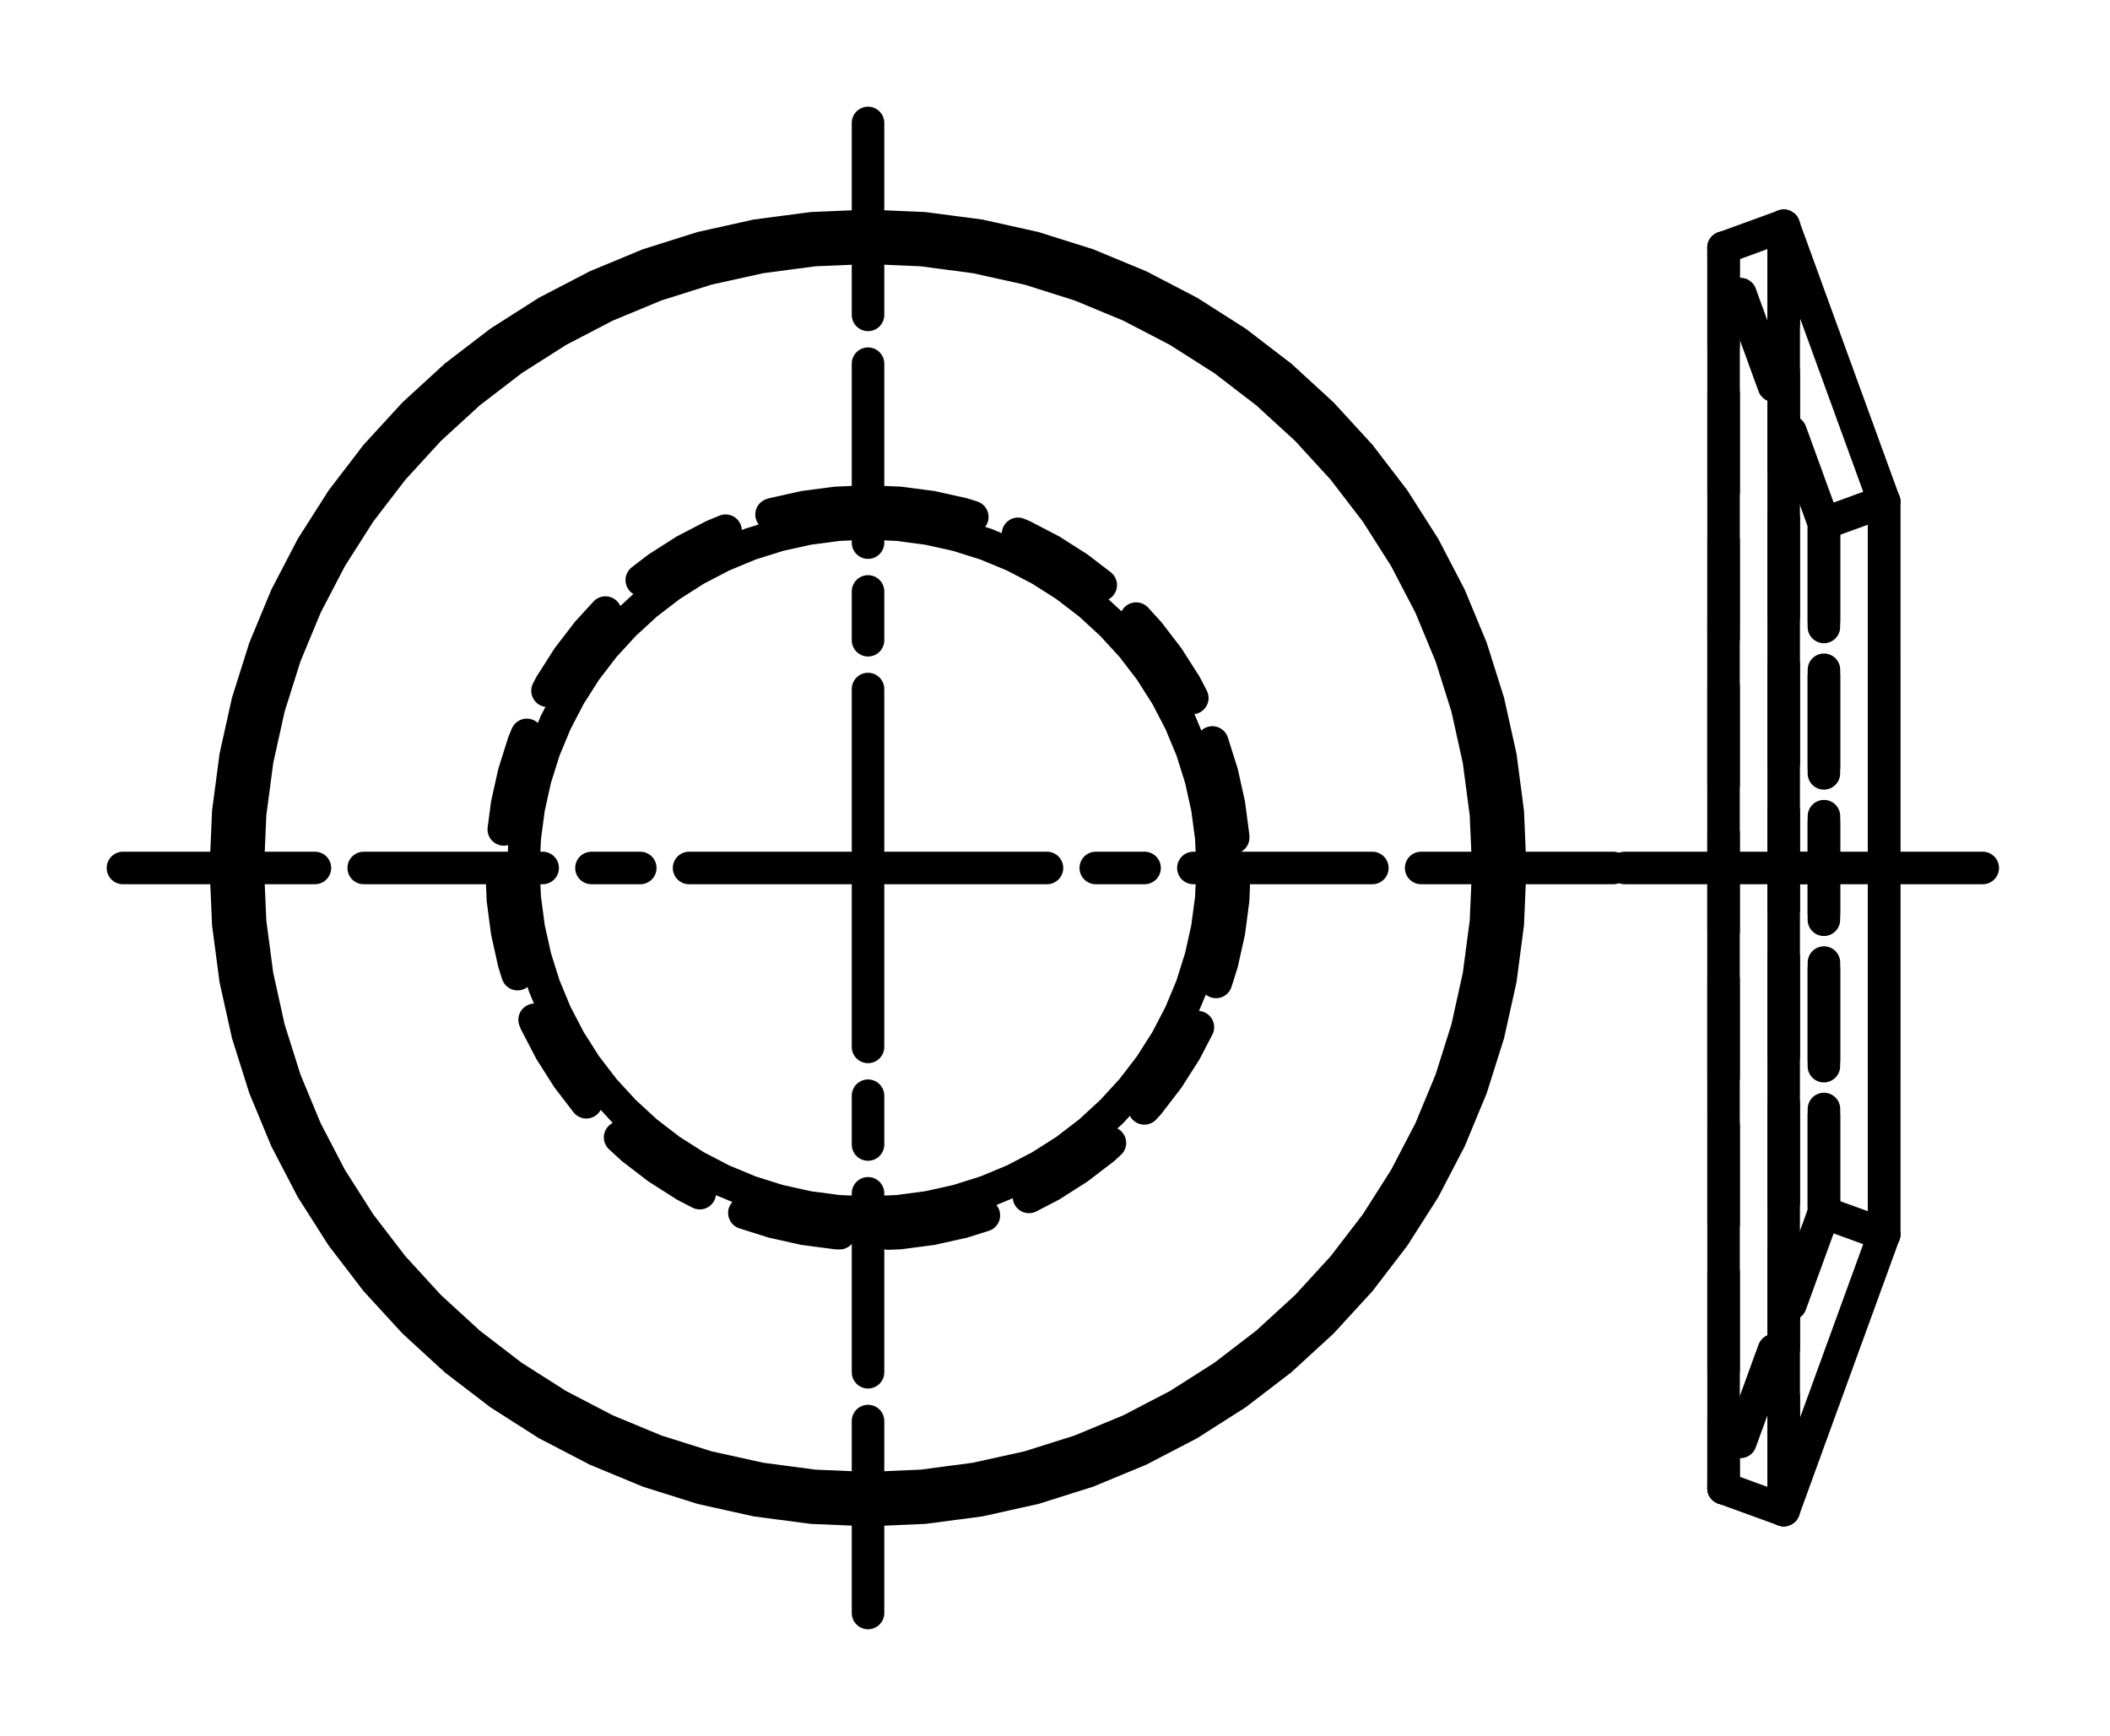
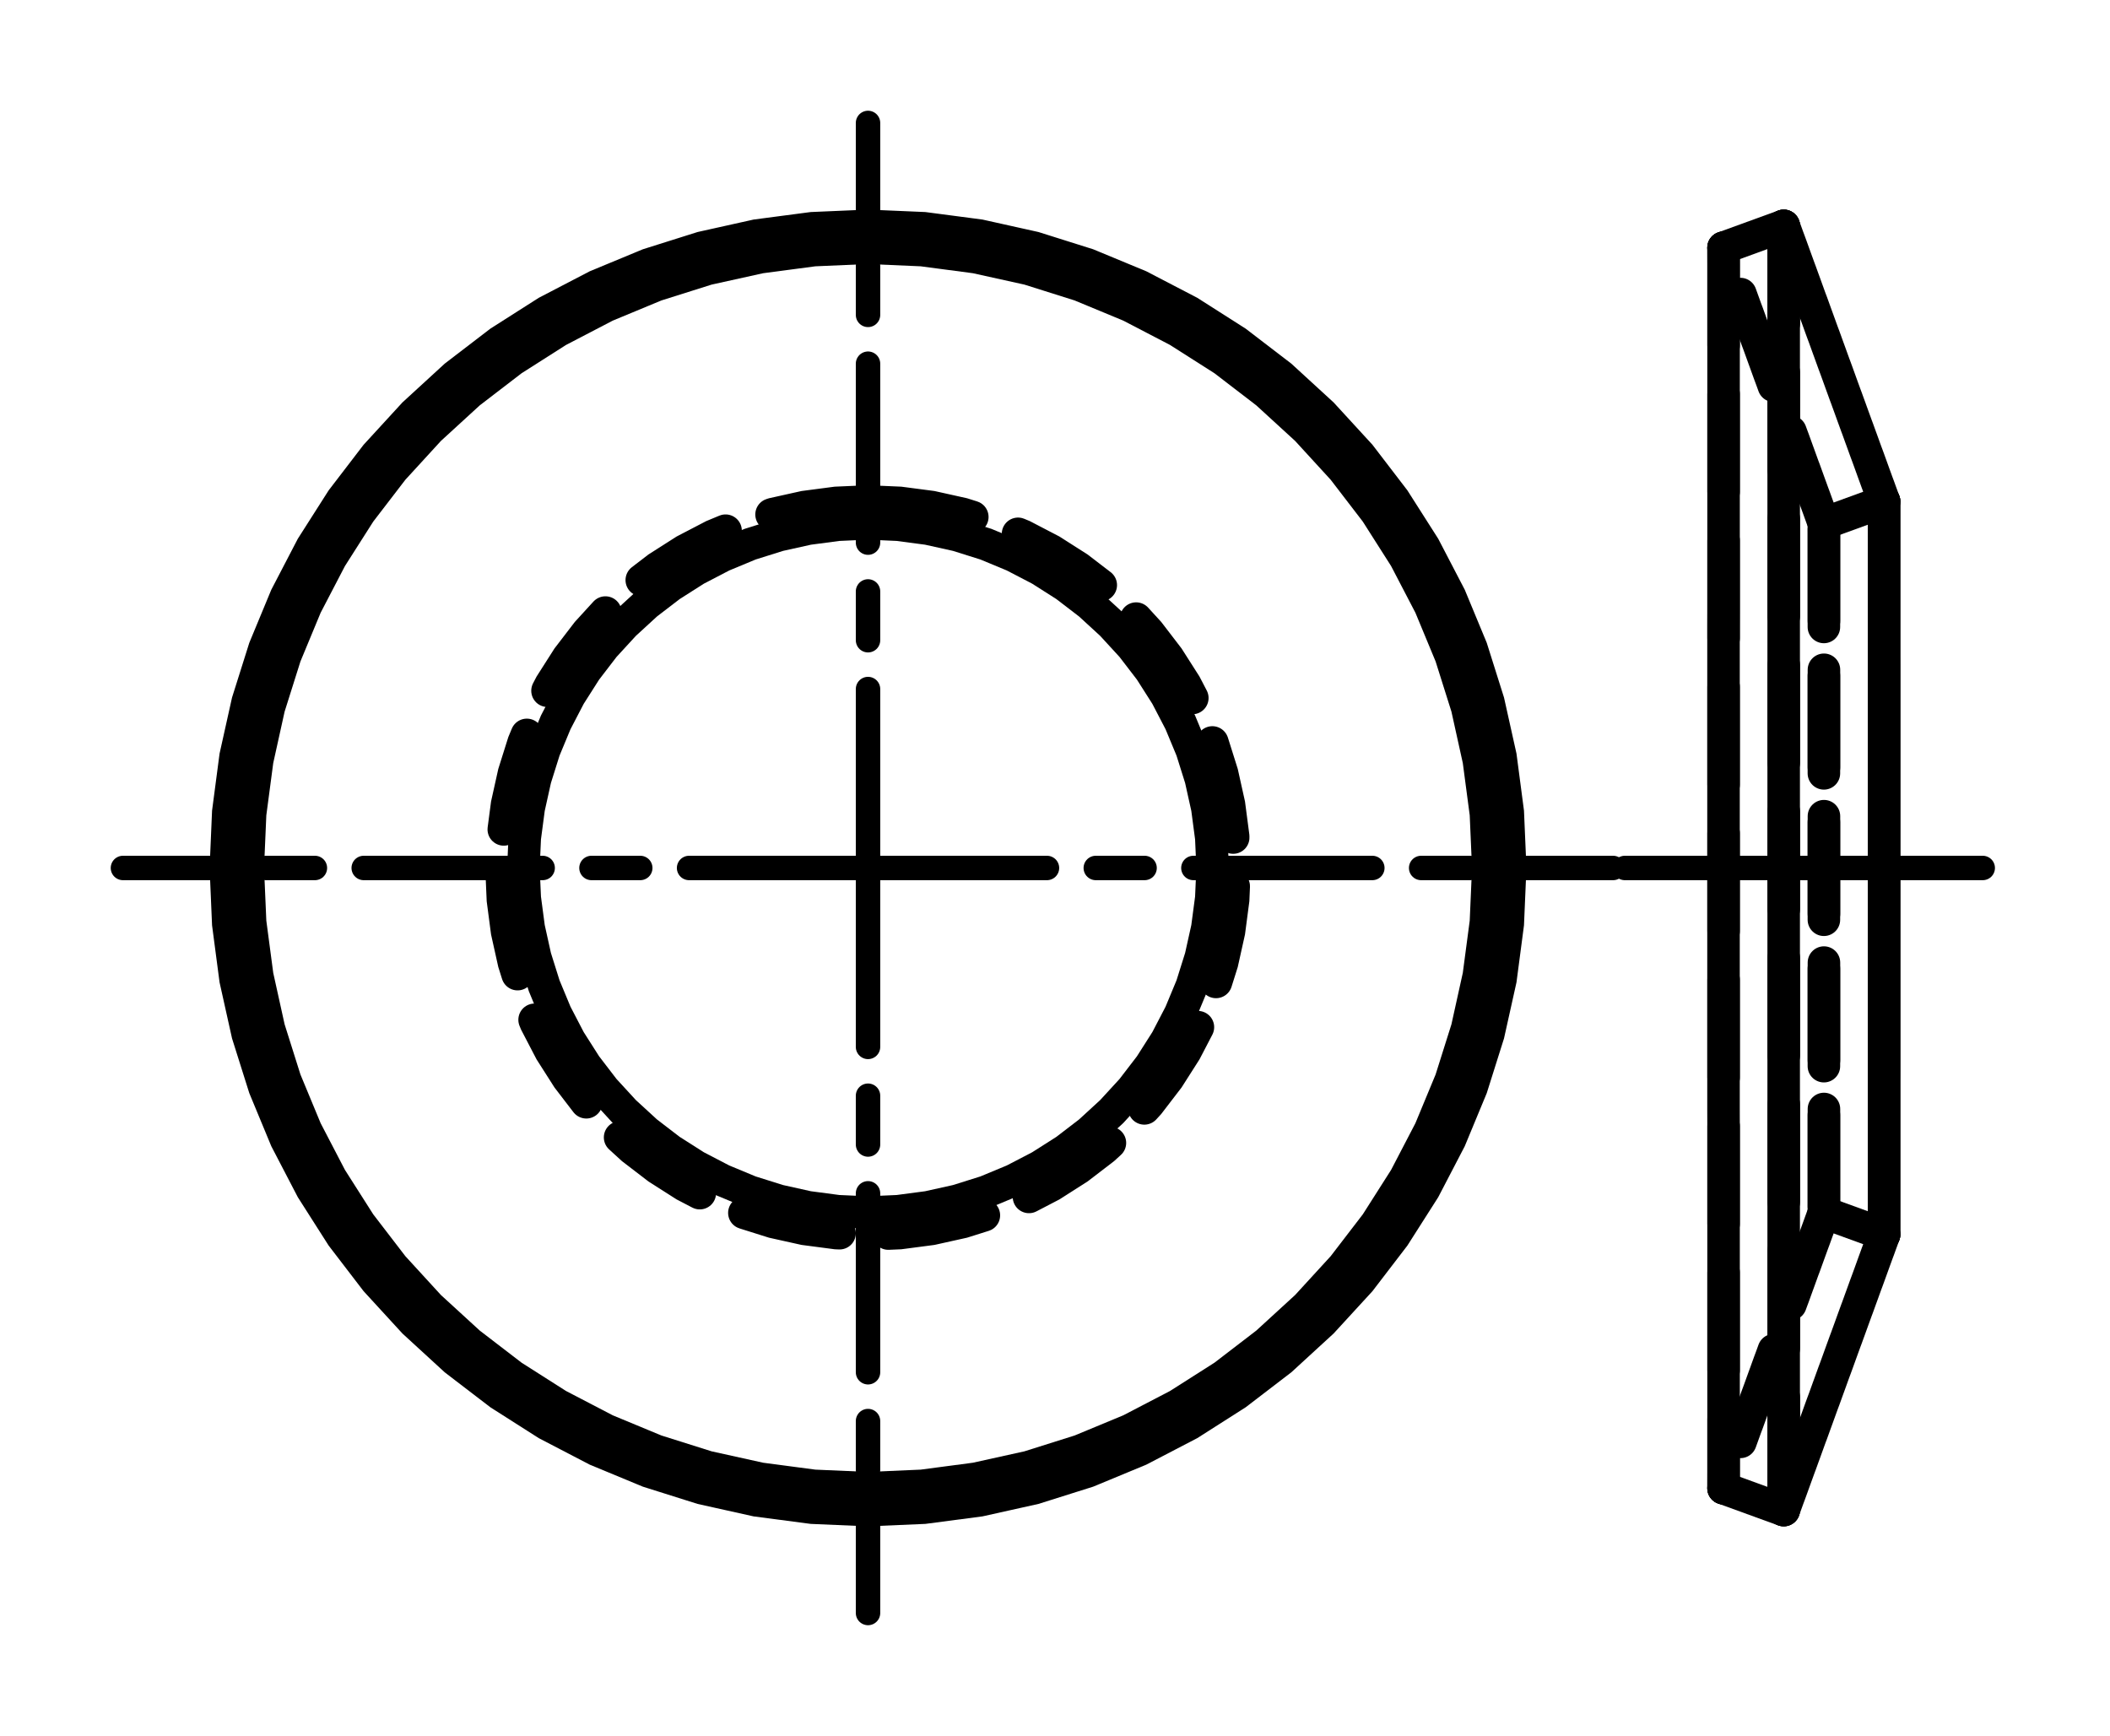
<svg xmlns="http://www.w3.org/2000/svg" width="39.559mm" height="32.549mm" viewBox="-16.274 -16.274 39.559 32.549" version="1.1">
  <g transform="scale(1,-1)" stroke-linecap="round">
    <g fill="none" stroke="rgb(0,0,0)" stroke-width="0.61" id="Visible">
      <path d="M 0.0,6.461 L -0.563,6.436 L -1.122,6.362 L -1.672,6.24 L -2.21,6.071 L -2.73,5.855 L -3.23,5.595 L -3.706,5.292 L -4.153,4.949 L -4.568,4.568 L -4.949,4.153 L -5.292,3.706 L -5.595,3.23 L -5.855,2.73 L -6.071,2.21 L -6.24,1.672 L -6.362,1.122 L -6.436,0.563 L -6.461,0.0 L -6.436,-0.563 L -6.362,-1.122 L -6.24,-1.672 L -6.071,-2.21 L -5.855,-2.73 L -5.595,-3.23 L -5.292,-3.706 L -4.949,-4.153 L -4.568,-4.568 L -4.153,-4.949 L -3.706,-5.292 L -3.23,-5.595 L -2.73,-5.855 L -2.21,-6.071 L -1.672,-6.24 L -1.122,-6.362 L -0.563,-6.436 L -0.0,-6.461 L 0.563,-6.436 L 1.122,-6.362 L 1.672,-6.24 L 2.21,-6.071 L 2.73,-5.855 L 3.23,-5.595 L 3.706,-5.292 L 4.153,-4.949 L 4.568,-4.568 L 4.949,-4.153 L 5.292,-3.706 L 5.595,-3.23 L 5.855,-2.73 L 6.071,-2.21 L 6.24,-1.672 L 6.362,-1.122 L 6.436,-0.563 L 6.461,-0.0 L 6.436,0.563 L 6.362,1.122 L 6.24,1.672 L 6.071,2.21 L 5.855,2.73 L 5.595,3.23 L 5.292,3.706 L 4.949,4.153 L 4.568,4.568 L 4.153,4.949 L 3.706,5.292 L 3.23,5.595 L 2.73,5.855 L 2.21,6.071 L 1.672,6.24 L 1.122,6.362 L 0.563,6.436 L 0.0,6.461" />
      <path d="M 0.0,12.039 L -1.049,11.994 L -2.091,11.857 L -3.116,11.629 L -4.118,11.313 L -5.088,10.911 L -6.02,10.426 L -6.905,9.862 L -7.739,9.223 L -8.513,8.513 L -9.223,7.739 L -9.862,6.905 L -10.426,6.02 L -10.911,5.088 L -11.313,4.118 L -11.629,3.116 L -11.857,2.091 L -11.994,1.049 L -12.039,-0.0 L -11.994,-1.049 L -11.857,-2.091 L -11.629,-3.116 L -11.313,-4.118 L -10.911,-5.088 L -10.426,-6.02 L -9.862,-6.905 L -9.223,-7.739 L -8.513,-8.513 L -7.739,-9.223 L -6.905,-9.862 L -6.02,-10.426 L -5.088,-10.911 L -4.118,-11.313 L -3.116,-11.629 L -2.091,-11.857 L -1.049,-11.994 L 0.0,-12.039 L 1.049,-11.994 L 2.091,-11.857 L 3.116,-11.629 L 4.118,-11.313 L 5.088,-10.911 L 6.02,-10.426 L 6.905,-9.862 L 7.739,-9.223 L 8.513,-8.513 L 9.223,-7.739 L 9.862,-6.905 L 10.426,-6.02 L 10.911,-5.088 L 11.313,-4.118 L 11.629,-3.116 L 11.857,-2.091 L 11.994,-1.049 L 12.039,0.0 L 11.994,1.049 L 11.857,2.091 L 11.629,3.116 L 11.313,4.118 L 10.911,5.088 L 10.426,6.02 L 9.862,6.905 L 9.223,7.739 L 8.513,8.513 L 7.739,9.223 L 6.905,9.862 L 6.02,10.426 L 5.088,10.911 L 4.118,11.313 L 3.116,11.629 L 2.091,11.857 L 1.049,11.994 L -0.0,12.039" />
      <path d="M 0.0,11.629 L -1.014,11.585 L -2.019,11.452 L -3.01,11.233 L -3.977,10.928 L -4.915,10.539 L -5.814,10.071 L -6.67,9.526 L -7.475,8.908 L -8.223,8.223 L -8.908,7.475 L -9.526,6.67 L -10.071,5.814 L -10.539,4.915 L -10.928,3.977 L -11.233,3.01 L -11.452,2.019 L -11.585,1.014 L -11.629,-0.0 L -11.585,-1.014 L -11.452,-2.019 L -11.233,-3.01 L -10.928,-3.977 L -10.539,-4.915 L -10.071,-5.814 L -9.526,-6.67 L -8.908,-7.475 L -8.223,-8.223 L -7.475,-8.908 L -6.67,-9.526 L -5.814,-10.071 L -4.915,-10.539 L -3.977,-10.928 L -3.01,-11.233 L -2.019,-11.452 L -1.014,-11.585 L 0.0,-11.629 L 1.014,-11.585 L 2.019,-11.452 L 3.01,-11.233 L 3.977,-10.928 L 4.915,-10.539 L 5.814,-10.071 L 6.67,-9.526 L 7.475,-8.908 L 8.223,-8.223 L 8.908,-7.475 L 9.526,-6.67 L 10.071,-5.814 L 10.539,-4.915 L 10.928,-3.977 L 11.233,-3.01 L 11.452,-2.019 L 11.585,-1.014 L 11.629,0.0 L 11.585,1.014 L 11.452,2.019 L 11.233,3.01 L 10.928,3.977 L 10.539,4.915 L 10.071,5.814 L 9.526,6.67 L 8.908,7.475 L 8.223,8.223 L 7.475,8.908 L 6.67,9.526 L 5.814,10.071 L 4.915,10.539 L 3.977,10.928 L 3.01,11.233 L 2.019,11.452 L 1.014,11.585 L -0.0,11.629" />
      <path d="M 19.049,6.871 L 19.049,6.68 L 19.049,6.489 L 19.049,6.298 L 19.049,6.108 L 19.049,5.917 L 19.049,5.726 L 19.049,5.535 L 19.049,5.344 L 19.049,5.153 L 19.049,4.962 L 19.049,4.772 L 19.049,4.581 L 19.049,4.39 L 19.049,4.199 L 19.049,4.008 L 19.05,3.817 L 19.05,3.626 L 19.05,3.436 L 19.05,3.245 L 19.05,3.054 L 19.05,2.863 L 19.05,2.672 L 19.05,2.481 L 19.05,2.29 L 19.05,2.099 L 19.05,1.909 L 19.05,1.718 L 19.05,1.527 L 19.05,1.336 L 19.05,1.145 L 19.05,0.954 L 19.05,0.763 L 19.05,0.573 L 19.05,0.382 L 19.05,0.191 L 19.05,0.0 L 19.05,-0.191 L 19.05,-0.382 L 19.05,-0.573 L 19.05,-0.763 L 19.05,-0.954 L 19.05,-1.145 L 19.05,-1.336 L 19.05,-1.527 L 19.05,-1.718 L 19.05,-1.909 L 19.05,-2.099 L 19.05,-2.29 L 19.05,-2.481 L 19.05,-2.672 L 19.05,-2.863 L 19.05,-3.054 L 19.05,-3.245 L 19.05,-3.436 L 19.05,-3.626 L 19.05,-3.817 L 19.049,-4.008 L 19.049,-4.199 L 19.049,-4.39 L 19.049,-4.581 L 19.049,-4.772 L 19.049,-4.962 L 19.049,-5.153 L 19.049,-5.344 L 19.049,-5.535 L 19.049,-5.726 L 19.049,-5.917 L 19.049,-6.108 L 19.049,-6.298 L 19.049,-6.489 L 19.049,-6.68 L 19.049,-6.871" />
      <path d="M 19.049,-6.871 L 19.049,-6.68 L 19.049,-6.489 L 19.049,-6.298 L 19.049,-6.108 L 19.049,-5.917 L 19.049,-5.726 L 19.049,-5.535 L 19.049,-5.344 L 19.049,-5.153 L 19.049,-4.962 L 19.049,-4.772 L 19.049,-4.581 L 19.049,-4.39 L 19.049,-4.199 L 19.049,-4.008 L 19.049,-3.817 L 19.049,-3.626 L 19.049,-3.436 L 19.049,-3.245 L 19.049,-3.054 L 19.049,-2.863 L 19.049,-2.672 L 19.049,-2.481 L 19.049,-2.29 L 19.049,-2.099 L 19.049,-1.909 L 19.049,-1.718 L 19.049,-1.527 L 19.049,-1.336 L 19.049,-1.145 L 19.049,-0.954 L 19.049,-0.763 L 19.049,-0.573 L 19.049,-0.382 L 19.049,-0.191 L 19.049,0.0 L 19.049,0.191 L 19.049,0.382 L 19.049,0.573 L 19.049,0.763 L 19.049,0.954 L 19.049,1.145 L 19.049,1.336 L 19.049,1.527 L 19.049,1.718 L 19.049,1.909 L 19.049,2.099 L 19.049,2.29 L 19.049,2.481 L 19.049,2.672 L 19.049,2.863 L 19.049,3.054 L 19.049,3.245 L 19.049,3.436 L 19.049,3.626 L 19.049,3.817 L 19.049,4.008 L 19.049,4.199 L 19.049,4.39 L 19.049,4.581 L 19.049,4.772 L 19.049,4.962 L 19.049,5.153 L 19.049,5.344 L 19.049,5.535 L 19.049,5.726 L 19.049,5.917 L 19.049,6.108 L 19.049,6.298 L 19.049,6.489 L 19.049,6.68 L 19.049,6.871" />
      <path d="M 17.168,-12.039 L 17.168,-11.705 L 17.168,-11.37 L 17.168,-11.036 L 17.168,-10.702 L 17.168,-10.367 L 17.167,-10.033 L 17.167,-9.698 L 17.167,-9.364 L 17.167,-9.03 L 17.167,-8.695 L 17.167,-8.361 L 17.167,-8.026 L 17.167,-7.692 L 17.167,-7.357 L 17.167,-7.023 L 17.167,-6.689 L 17.167,-6.354 L 17.167,-6.02 L 17.167,-5.685 L 17.167,-5.351 L 17.167,-5.016 L 17.167,-4.682 L 17.167,-4.348 L 17.167,-4.013 L 17.167,-3.679 L 17.167,-3.344 L 17.167,-3.01 L 17.167,-2.675 L 17.167,-2.341 L 17.167,-2.007 L 17.167,-1.672 L 17.167,-1.338 L 17.167,-1.003 L 17.167,-0.669 L 17.167,-0.334 L 17.167,0.0 L 17.167,0.334 L 17.167,0.669 L 17.167,1.003 L 17.167,1.338 L 17.167,1.672 L 17.167,2.007 L 17.167,2.341 L 17.167,2.675 L 17.167,3.01 L 17.167,3.344 L 17.167,3.679 L 17.167,4.013 L 17.167,4.348 L 17.167,4.682 L 17.167,5.016 L 17.167,5.351 L 17.167,5.685 L 17.167,6.02 L 17.167,6.354 L 17.167,6.689 L 17.167,7.023 L 17.167,7.357 L 17.167,7.692 L 17.167,8.026 L 17.167,8.361 L 17.167,8.695 L 17.167,9.03 L 17.167,9.364 L 17.167,9.698 L 17.167,10.033 L 17.168,10.367 L 17.168,10.702 L 17.168,11.036 L 17.168,11.37 L 17.168,11.705 L 17.168,12.039" />
      <path d="M 16.04,-11.629 L 16.04,-11.306 L 16.04,-10.983 L 16.04,-10.66 L 16.04,-10.337 L 16.04,-10.014 L 16.04,-9.691 L 16.04,-9.368 L 16.04,-9.045 L 16.04,-8.722 L 16.04,-8.399 L 16.04,-8.076 L 16.04,-7.753 L 16.04,-7.43 L 16.04,-7.107 L 16.04,-6.784 L 16.04,-6.46 L 16.04,-6.138 L 16.04,-5.814 L 16.04,-5.491 L 16.04,-5.168 L 16.04,-4.845 L 16.039,-4.522 L 16.039,-4.199 L 16.039,-3.876 L 16.039,-3.553 L 16.039,-3.23 L 16.039,-2.907 L 16.039,-2.584 L 16.039,-2.261 L 16.039,-1.938 L 16.039,-1.615 L 16.039,-1.292 L 16.039,-0.969 L 16.039,-0.646 L 16.039,-0.323 L 16.039,0.0 L 16.039,0.323 L 16.039,0.646 L 16.039,0.969 L 16.039,1.292 L 16.039,1.615 L 16.039,1.938 L 16.039,2.261 L 16.039,2.584 L 16.039,2.907 L 16.039,3.23 L 16.039,3.553 L 16.039,3.876 L 16.039,4.199 L 16.039,4.522 L 16.04,4.845 L 16.04,5.168 L 16.04,5.491 L 16.04,5.814 L 16.04,6.138 L 16.04,6.46 L 16.04,6.784 L 16.04,7.107 L 16.04,7.43 L 16.04,7.753 L 16.04,8.076 L 16.04,8.399 L 16.04,8.722 L 16.04,9.045 L 16.04,9.368 L 16.04,9.691 L 16.04,10.014 L 16.04,10.337 L 16.04,10.66 L 16.04,10.983 L 16.04,11.306 L 16.04,11.629" />
      <path d="M 19.049,6.871 L 19.023,6.943 L 18.997,7.015 L 18.971,7.086 L 18.945,7.158 L 18.918,7.23 L 18.892,7.302 L 18.866,7.373 L 18.84,7.445 L 18.814,7.517 L 18.788,7.589 L 18.762,7.661 L 18.736,7.732 L 18.709,7.804 L 18.683,7.876 L 18.657,7.948 L 18.631,8.02 L 18.605,8.091 L 18.579,8.163 L 18.553,8.235 L 18.526,8.307 L 18.5,8.379 L 18.474,8.45 L 18.448,8.522 L 18.422,8.594 L 18.396,8.666 L 18.37,8.737 L 18.344,8.809 L 18.317,8.881 L 18.291,8.953 L 18.265,9.024 L 18.239,9.096 L 18.213,9.168 L 18.187,9.24 L 18.161,9.312 L 18.135,9.383 L 18.108,9.455 L 18.082,9.527 L 18.056,9.599 L 18.03,9.671 L 18.004,9.742 L 17.978,9.814 L 17.952,9.886 L 17.926,9.958 L 17.899,10.03 L 17.873,10.101 L 17.847,10.173 L 17.821,10.245 L 17.795,10.317 L 17.769,10.388 L 17.743,10.46 L 17.717,10.532 L 17.691,10.604 L 17.664,10.675 L 17.638,10.747 L 17.612,10.819 L 17.586,10.891 L 17.56,10.963 L 17.534,11.034 L 17.508,11.106 L 17.482,11.178 L 17.455,11.25 L 17.429,11.322 L 17.403,11.393 L 17.377,11.465 L 17.351,11.537 L 17.325,11.609 L 17.299,11.681 L 17.273,11.752 L 17.246,11.824 L 17.22,11.896 L 17.194,11.968 L 17.168,12.039" />
      <path d="M 19.049,-6.871 L 19.023,-6.943 L 18.997,-7.015 L 18.971,-7.086 L 18.945,-7.158 L 18.918,-7.23 L 18.892,-7.302 L 18.866,-7.373 L 18.84,-7.445 L 18.814,-7.517 L 18.788,-7.589 L 18.762,-7.661 L 18.736,-7.732 L 18.709,-7.804 L 18.683,-7.876 L 18.657,-7.948 L 18.631,-8.02 L 18.605,-8.091 L 18.579,-8.163 L 18.553,-8.235 L 18.526,-8.307 L 18.5,-8.379 L 18.474,-8.45 L 18.448,-8.522 L 18.422,-8.594 L 18.396,-8.666 L 18.37,-8.737 L 18.344,-8.809 L 18.317,-8.881 L 18.291,-8.953 L 18.265,-9.024 L 18.239,-9.096 L 18.213,-9.168 L 18.187,-9.24 L 18.161,-9.312 L 18.135,-9.383 L 18.108,-9.455 L 18.082,-9.527 L 18.056,-9.599 L 18.03,-9.671 L 18.004,-9.742 L 17.978,-9.814 L 17.952,-9.886 L 17.926,-9.958 L 17.899,-10.03 L 17.873,-10.101 L 17.847,-10.173 L 17.821,-10.245 L 17.795,-10.317 L 17.769,-10.388 L 17.743,-10.46 L 17.717,-10.532 L 17.691,-10.604 L 17.664,-10.675 L 17.638,-10.747 L 17.612,-10.819 L 17.586,-10.891 L 17.56,-10.963 L 17.534,-11.034 L 17.508,-11.106 L 17.482,-11.178 L 17.455,-11.25 L 17.429,-11.322 L 17.403,-11.393 L 17.377,-11.465 L 17.351,-11.537 L 17.325,-11.609 L 17.299,-11.681 L 17.273,-11.752 L 17.246,-11.824 L 17.22,-11.896 L 17.194,-11.968 L 17.168,-12.039" />
      <path d="M 16.04,11.629 L 16.056,11.635 L 16.072,11.64 L 16.087,11.646 L 16.103,11.652 L 16.119,11.657 L 16.134,11.663 L 16.15,11.669 L 16.166,11.675 L 16.181,11.68 L 16.197,11.686 L 16.213,11.692 L 16.228,11.697 L 16.244,11.703 L 16.26,11.709 L 16.275,11.714 L 16.291,11.72 L 16.307,11.726 L 16.322,11.732 L 16.338,11.737 L 16.354,11.743 L 16.369,11.749 L 16.385,11.754 L 16.401,11.76 L 16.416,11.766 L 16.432,11.771 L 16.448,11.777 L 16.463,11.783 L 16.479,11.789 L 16.494,11.794 L 16.51,11.8 L 16.526,11.806 L 16.541,11.811 L 16.557,11.817 L 16.573,11.823 L 16.588,11.829 L 16.604,11.834 L 16.62,11.84 L 16.636,11.846 L 16.651,11.851 L 16.667,11.857 L 16.683,11.863 L 16.698,11.868 L 16.714,11.874 L 16.729,11.88 L 16.745,11.886 L 16.761,11.891 L 16.776,11.897 L 16.792,11.903 L 16.808,11.908 L 16.823,11.914 L 16.839,11.92 L 16.855,11.925 L 16.87,11.931 L 16.886,11.937 L 16.902,11.943 L 16.917,11.948 L 16.933,11.954 L 16.949,11.96 L 16.964,11.965 L 16.98,11.971 L 16.996,11.977 L 17.011,11.982 L 17.027,11.988 L 17.043,11.994 L 17.058,11.999 L 17.074,12.005 L 17.09,12.011 L 17.105,12.017 L 17.121,12.022 L 17.137,12.028 L 17.152,12.034 L 17.168,12.039" />
      <path d="M 16.04,-11.629 L 16.056,-11.635 L 16.072,-11.64 L 16.087,-11.646 L 16.103,-11.652 L 16.119,-11.657 L 16.134,-11.663 L 16.15,-11.669 L 16.166,-11.675 L 16.181,-11.68 L 16.197,-11.686 L 16.213,-11.692 L 16.228,-11.697 L 16.244,-11.703 L 16.26,-11.709 L 16.275,-11.714 L 16.291,-11.72 L 16.307,-11.726 L 16.322,-11.732 L 16.338,-11.737 L 16.354,-11.743 L 16.369,-11.749 L 16.385,-11.754 L 16.401,-11.76 L 16.416,-11.766 L 16.432,-11.771 L 16.448,-11.777 L 16.463,-11.783 L 16.479,-11.789 L 16.494,-11.794 L 16.51,-11.8 L 16.526,-11.806 L 16.541,-11.811 L 16.557,-11.817 L 16.573,-11.823 L 16.588,-11.829 L 16.604,-11.834 L 16.62,-11.84 L 16.636,-11.846 L 16.651,-11.851 L 16.667,-11.857 L 16.683,-11.863 L 16.698,-11.868 L 16.714,-11.874 L 16.729,-11.88 L 16.745,-11.886 L 16.761,-11.891 L 16.776,-11.897 L 16.792,-11.903 L 16.808,-11.908 L 16.823,-11.914 L 16.839,-11.92 L 16.855,-11.925 L 16.87,-11.931 L 16.886,-11.937 L 16.902,-11.943 L 16.917,-11.948 L 16.933,-11.954 L 16.949,-11.96 L 16.964,-11.965 L 16.98,-11.971 L 16.996,-11.977 L 17.011,-11.982 L 17.027,-11.988 L 17.043,-11.994 L 17.058,-11.999 L 17.074,-12.005 L 17.09,-12.011 L 17.105,-12.017 L 17.121,-12.022 L 17.137,-12.028 L 17.152,-12.034 L 17.168,-12.039" />
    </g>
    <g fill="none" stroke="rgb(0,0,0)" stroke-width="0.61" id="Hidden" stroke-dasharray="1.83 0.915">
      <path d="M 0.0,6.871 L -0.599,6.845 L -1.193,6.767 L -1.778,6.637 L -2.35,6.457 L -2.904,6.227 L -3.436,5.95 L -3.941,5.628 L -4.417,5.263 L -4.859,4.859 L -5.263,4.417 L -5.628,3.941 L -5.95,3.436 L -6.227,2.904 L -6.457,2.35 L -6.637,1.778 L -6.767,1.193 L -6.845,0.599 L -6.871,0.0 L -6.845,-0.599 L -6.767,-1.193 L -6.637,-1.778 L -6.457,-2.35 L -6.227,-2.904 L -5.95,-3.436 L -5.628,-3.941 L -5.263,-4.417 L -4.859,-4.859 L -4.417,-5.263 L -3.941,-5.628 L -3.436,-5.95 L -2.904,-6.227 L -2.35,-6.457 L -1.778,-6.637 L -1.193,-6.767 L -0.599,-6.845 L -0.0,-6.871 L 0.599,-6.845 L 1.193,-6.767 L 1.778,-6.637 L 2.35,-6.457 L 2.904,-6.227 L 3.436,-5.95 L 3.941,-5.628 L 4.417,-5.263 L 4.859,-4.859 L 5.263,-4.417 L 5.628,-3.941 L 5.95,-3.436 L 6.227,-2.904 L 6.457,-2.35 L 6.637,-1.778 L 6.767,-1.193 L 6.845,-0.599 L 6.871,-0.0 L 6.845,0.599 L 6.767,1.193 L 6.637,1.778 L 6.457,2.35 L 6.227,2.904 L 5.95,3.436 L 5.628,3.941 L 5.263,4.417 L 4.859,4.859 L 4.417,5.263 L 3.941,5.628 L 3.436,5.95 L 2.904,6.227 L 2.35,6.457 L 1.778,6.637 L 1.193,6.767 L 0.599,6.845 L 0.0,6.871" />
      <path d="M 17.921,6.461 L 17.922,6.281 L 17.922,6.102 L 17.922,5.922 L 17.922,5.743 L 17.922,5.563 L 17.922,5.384 L 17.922,5.204 L 17.922,5.025 L 17.922,4.846 L 17.922,4.666 L 17.922,4.487 L 17.922,4.307 L 17.922,4.128 L 17.922,3.948 L 17.922,3.769 L 17.922,3.589 L 17.922,3.41 L 17.922,3.23 L 17.922,3.051 L 17.922,2.871 L 17.922,2.692 L 17.922,2.513 L 17.922,2.333 L 17.922,2.154 L 17.922,1.974 L 17.922,1.795 L 17.922,1.615 L 17.922,1.436 L 17.922,1.256 L 17.922,1.077 L 17.922,0.897 L 17.922,0.718 L 17.922,0.538 L 17.922,0.359 L 17.922,0.179 L 17.922,0.0 L 17.922,-0.179 L 17.922,-0.359 L 17.922,-0.538 L 17.922,-0.718 L 17.922,-0.897 L 17.922,-1.077 L 17.922,-1.256 L 17.922,-1.436 L 17.922,-1.615 L 17.922,-1.795 L 17.922,-1.974 L 17.922,-2.154 L 17.922,-2.333 L 17.922,-2.513 L 17.922,-2.692 L 17.922,-2.871 L 17.922,-3.051 L 17.922,-3.23 L 17.922,-3.41 L 17.922,-3.589 L 17.922,-3.769 L 17.922,-3.948 L 17.922,-4.128 L 17.922,-4.307 L 17.922,-4.487 L 17.922,-4.666 L 17.922,-4.846 L 17.922,-5.025 L 17.922,-5.204 L 17.922,-5.384 L 17.922,-5.563 L 17.922,-5.743 L 17.922,-5.922 L 17.922,-6.102 L 17.922,-6.281 L 17.921,-6.461" />
      <path d="M 17.921,-6.461 L 17.921,-6.281 L 17.921,-6.102 L 17.921,-5.922 L 17.921,-5.743 L 17.921,-5.563 L 17.921,-5.384 L 17.921,-5.204 L 17.921,-5.025 L 17.921,-4.846 L 17.921,-4.666 L 17.921,-4.487 L 17.921,-4.307 L 17.921,-4.128 L 17.921,-3.948 L 17.921,-3.769 L 17.921,-3.589 L 17.921,-3.41 L 17.921,-3.23 L 17.921,-3.051 L 17.921,-2.871 L 17.921,-2.692 L 17.921,-2.513 L 17.921,-2.333 L 17.921,-2.154 L 17.921,-1.974 L 17.921,-1.795 L 17.921,-1.615 L 17.921,-1.436 L 17.921,-1.256 L 17.921,-1.077 L 17.921,-0.897 L 17.921,-0.718 L 17.921,-0.538 L 17.921,-0.359 L 17.921,-0.179 L 17.921,0.0 L 17.921,0.179 L 17.921,0.359 L 17.921,0.538 L 17.921,0.718 L 17.921,0.897 L 17.921,1.077 L 17.921,1.256 L 17.921,1.436 L 17.921,1.615 L 17.921,1.795 L 17.921,1.974 L 17.921,2.154 L 17.921,2.333 L 17.921,2.513 L 17.921,2.692 L 17.921,2.871 L 17.921,3.051 L 17.921,3.23 L 17.921,3.41 L 17.921,3.589 L 17.921,3.769 L 17.921,3.948 L 17.921,4.128 L 17.921,4.307 L 17.921,4.487 L 17.921,4.666 L 17.921,4.846 L 17.921,5.025 L 17.921,5.204 L 17.921,5.384 L 17.921,5.563 L 17.921,5.743 L 17.921,5.922 L 17.921,6.102 L 17.921,6.281 L 17.921,6.461" />
      <path d="M 17.168,12.039 L 17.168,11.705 L 17.168,11.37 L 17.168,11.036 L 17.168,10.702 L 17.169,10.367 L 17.169,10.033 L 17.169,9.698 L 17.169,9.364 L 17.169,9.03 L 17.169,8.695 L 17.169,8.361 L 17.169,8.026 L 17.169,7.692 L 17.169,7.357 L 17.169,7.023 L 17.169,6.689 L 17.169,6.354 L 17.169,6.02 L 17.169,5.685 L 17.169,5.351 L 17.169,5.016 L 17.169,4.682 L 17.169,4.348 L 17.169,4.013 L 17.169,3.679 L 17.169,3.344 L 17.169,3.01 L 17.169,2.675 L 17.169,2.341 L 17.169,2.007 L 17.169,1.672 L 17.169,1.338 L 17.169,1.003 L 17.169,0.669 L 17.169,0.334 L 17.169,0.0 L 17.169,-0.334 L 17.169,-0.669 L 17.169,-1.003 L 17.169,-1.338 L 17.169,-1.672 L 17.169,-2.007 L 17.169,-2.341 L 17.169,-2.675 L 17.169,-3.01 L 17.169,-3.344 L 17.169,-3.679 L 17.169,-4.013 L 17.169,-4.348 L 17.169,-4.682 L 17.169,-5.016 L 17.169,-5.351 L 17.169,-5.685 L 17.169,-6.02 L 17.169,-6.354 L 17.169,-6.689 L 17.169,-7.023 L 17.169,-7.357 L 17.169,-7.692 L 17.169,-8.026 L 17.169,-8.361 L 17.169,-8.695 L 17.169,-9.03 L 17.169,-9.364 L 17.169,-9.698 L 17.169,-10.033 L 17.169,-10.367 L 17.168,-10.702 L 17.168,-11.036 L 17.168,-11.37 L 17.168,-11.705 L 17.168,-12.039" />
      <path d="M 16.04,11.629 L 16.041,11.306 L 16.041,10.983 L 16.041,10.66 L 16.041,10.337 L 16.041,10.014 L 16.041,9.691 L 16.041,9.368 L 16.041,9.045 L 16.041,8.722 L 16.041,8.399 L 16.041,8.076 L 16.041,7.753 L 16.041,7.43 L 16.041,7.107 L 16.041,6.784 L 16.041,6.46 L 16.041,6.138 L 16.041,5.814 L 16.041,5.491 L 16.041,5.168 L 16.041,4.845 L 16.041,4.522 L 16.041,4.199 L 16.041,3.876 L 16.041,3.553 L 16.041,3.23 L 16.041,2.907 L 16.041,2.584 L 16.041,2.261 L 16.041,1.938 L 16.041,1.615 L 16.041,1.292 L 16.041,0.969 L 16.041,0.646 L 16.041,0.323 L 16.041,0.0 L 16.041,-0.323 L 16.041,-0.646 L 16.041,-0.969 L 16.041,-1.292 L 16.041,-1.615 L 16.041,-1.938 L 16.041,-2.261 L 16.041,-2.584 L 16.041,-2.907 L 16.041,-3.23 L 16.041,-3.553 L 16.041,-3.876 L 16.041,-4.199 L 16.041,-4.522 L 16.041,-4.845 L 16.041,-5.168 L 16.041,-5.491 L 16.041,-5.814 L 16.041,-6.138 L 16.041,-6.46 L 16.041,-6.784 L 16.041,-7.107 L 16.041,-7.43 L 16.041,-7.753 L 16.041,-8.076 L 16.041,-8.399 L 16.041,-8.722 L 16.041,-9.045 L 16.041,-9.368 L 16.041,-9.691 L 16.041,-10.014 L 16.041,-10.337 L 16.041,-10.66 L 16.041,-10.983 L 16.041,-11.306 L 16.04,-11.629" />
      <path d="M 17.921,6.461 L 17.937,6.466 L 17.953,6.472 L 17.968,6.478 L 17.984,6.483 L 18,6.489 L 18.015,6.495 L 18.031,6.5 L 18.047,6.506 L 18.062,6.512 L 18.078,6.518 L 18.094,6.523 L 18.109,6.529 L 18.125,6.535 L 18.141,6.54 L 18.156,6.546 L 18.172,6.552 L 18.188,6.558 L 18.203,6.563 L 18.219,6.569 L 18.235,6.575 L 18.25,6.58 L 18.266,6.586 L 18.282,6.592 L 18.297,6.597 L 18.313,6.603 L 18.329,6.609 L 18.344,6.614 L 18.36,6.62 L 18.376,6.626 L 18.391,6.632 L 18.407,6.637 L 18.423,6.643 L 18.438,6.649 L 18.454,6.654 L 18.47,6.66 L 18.485,6.666 L 18.501,6.671 L 18.517,6.677 L 18.532,6.683 L 18.548,6.689 L 18.564,6.694 L 18.579,6.7 L 18.595,6.706 L 18.611,6.711 L 18.626,6.717 L 18.642,6.723 L 18.657,6.729 L 18.673,6.734 L 18.689,6.74 L 18.704,6.746 L 18.72,6.751 L 18.736,6.757 L 18.752,6.763 L 18.767,6.769 L 18.783,6.774 L 18.799,6.78 L 18.814,6.786 L 18.83,6.791 L 18.846,6.797 L 18.861,6.803 L 18.877,6.808 L 18.892,6.814 L 18.908,6.82 L 18.924,6.825 L 18.939,6.831 L 18.955,6.837 L 18.971,6.843 L 18.986,6.848 L 19.002,6.854 L 19.018,6.86 L 19.033,6.865 L 19.049,6.871" />
      <path d="M 17.921,-6.461 L 17.937,-6.466 L 17.953,-6.472 L 17.968,-6.478 L 17.984,-6.483 L 18,-6.489 L 18.015,-6.495 L 18.031,-6.5 L 18.047,-6.506 L 18.062,-6.512 L 18.078,-6.518 L 18.094,-6.523 L 18.109,-6.529 L 18.125,-6.535 L 18.141,-6.54 L 18.156,-6.546 L 18.172,-6.552 L 18.188,-6.558 L 18.203,-6.563 L 18.219,-6.569 L 18.235,-6.575 L 18.25,-6.58 L 18.266,-6.586 L 18.282,-6.592 L 18.297,-6.597 L 18.313,-6.603 L 18.329,-6.609 L 18.344,-6.614 L 18.36,-6.62 L 18.376,-6.626 L 18.391,-6.632 L 18.407,-6.637 L 18.423,-6.643 L 18.438,-6.649 L 18.454,-6.654 L 18.47,-6.66 L 18.485,-6.666 L 18.501,-6.671 L 18.517,-6.677 L 18.532,-6.683 L 18.548,-6.689 L 18.564,-6.694 L 18.579,-6.7 L 18.595,-6.706 L 18.611,-6.711 L 18.626,-6.717 L 18.642,-6.723 L 18.657,-6.729 L 18.673,-6.734 L 18.689,-6.74 L 18.704,-6.746 L 18.72,-6.751 L 18.736,-6.757 L 18.752,-6.763 L 18.767,-6.769 L 18.783,-6.774 L 18.799,-6.78 L 18.814,-6.786 L 18.83,-6.791 L 18.846,-6.797 L 18.861,-6.803 L 18.877,-6.808 L 18.892,-6.814 L 18.908,-6.82 L 18.924,-6.825 L 18.939,-6.831 L 18.955,-6.837 L 18.971,-6.843 L 18.986,-6.848 L 19.002,-6.854 L 19.018,-6.86 L 19.033,-6.865 L 19.049,-6.871" />
      <path d="M 17.921,6.461 L 17.895,6.532 L 17.869,6.604 L 17.843,6.676 L 17.817,6.748 L 17.791,6.819 L 17.765,6.891 L 17.739,6.963 L 17.712,7.035 L 17.686,7.107 L 17.66,7.178 L 17.634,7.25 L 17.608,7.322 L 17.582,7.394 L 17.556,7.466 L 17.529,7.537 L 17.503,7.609 L 17.477,7.681 L 17.451,7.753 L 17.425,7.824 L 17.399,7.896 L 17.373,7.968 L 17.347,8.04 L 17.32,8.112 L 17.294,8.183 L 17.268,8.255 L 17.242,8.327 L 17.216,8.399 L 17.19,8.47 L 17.164,8.542 L 17.138,8.614 L 17.111,8.686 L 17.085,8.758 L 17.059,8.829 L 17.033,8.901 L 17.007,8.973 L 16.981,9.045 L 16.955,9.117 L 16.929,9.188 L 16.902,9.26 L 16.876,9.332 L 16.85,9.404 L 16.824,9.476 L 16.798,9.547 L 16.772,9.619 L 16.746,9.691 L 16.72,9.763 L 16.694,9.834 L 16.667,9.906 L 16.641,9.978 L 16.615,10.05 L 16.589,10.121 L 16.563,10.193 L 16.537,10.265 L 16.511,10.337 L 16.485,10.409 L 16.458,10.48 L 16.432,10.552 L 16.406,10.624 L 16.38,10.696 L 16.354,10.768 L 16.328,10.839 L 16.302,10.911 L 16.276,10.983 L 16.249,11.055 L 16.223,11.127 L 16.197,11.198 L 16.171,11.27 L 16.145,11.342 L 16.119,11.414 L 16.093,11.485 L 16.067,11.557 L 16.04,11.629" />
      <path d="M 17.921,-6.461 L 17.895,-6.532 L 17.869,-6.604 L 17.843,-6.676 L 17.817,-6.748 L 17.791,-6.819 L 17.765,-6.891 L 17.739,-6.963 L 17.712,-7.035 L 17.686,-7.107 L 17.66,-7.178 L 17.634,-7.25 L 17.608,-7.322 L 17.582,-7.394 L 17.556,-7.466 L 17.529,-7.537 L 17.503,-7.609 L 17.477,-7.681 L 17.451,-7.753 L 17.425,-7.824 L 17.399,-7.896 L 17.373,-7.968 L 17.347,-8.04 L 17.32,-8.112 L 17.294,-8.183 L 17.268,-8.255 L 17.242,-8.327 L 17.216,-8.399 L 17.19,-8.47 L 17.164,-8.542 L 17.138,-8.614 L 17.111,-8.686 L 17.085,-8.758 L 17.059,-8.829 L 17.033,-8.901 L 17.007,-8.973 L 16.981,-9.045 L 16.955,-9.117 L 16.929,-9.188 L 16.902,-9.26 L 16.876,-9.332 L 16.85,-9.404 L 16.824,-9.476 L 16.798,-9.547 L 16.772,-9.619 L 16.746,-9.691 L 16.72,-9.763 L 16.694,-9.834 L 16.667,-9.906 L 16.641,-9.978 L 16.615,-10.05 L 16.589,-10.121 L 16.563,-10.193 L 16.537,-10.265 L 16.511,-10.337 L 16.485,-10.409 L 16.458,-10.48 L 16.432,-10.552 L 16.406,-10.624 L 16.38,-10.696 L 16.354,-10.768 L 16.328,-10.839 L 16.302,-10.911 L 16.276,-10.983 L 16.249,-11.055 L 16.223,-11.127 L 16.197,-11.198 L 16.171,-11.27 L 16.145,-11.342 L 16.119,-11.414 L 16.093,-11.485 L 16.067,-11.557 L 16.04,-11.629" />
    </g>
-     <g fill="none" stroke="rgb(0,0,0)" stroke-width="0.61" id="Center" stroke-dasharray="3.355 0.915 0.915 0.915">
+     <g fill="none" stroke="rgb(0,0,0)" stroke-width="0.458" id="Center" stroke-dasharray="3.355 0.915 0.915 0.915">
      <line x1="0.0" y1="0.0" x2="-13.969" y2="0.0" />
      <line x1="0.0" y1="0.0" x2="13.969" y2="0.0" />
      <line x1="0.0" y1="0.0" x2="0.0" y2="-13.969" />
      <line x1="0.0" y1="0.0" x2="0.0" y2="13.969" />
      <line x1="17.544" y1="0.0" x2="14.109" y2="0.0" />
      <line x1="17.544" y1="0.0" x2="20.98" y2="0.0" />
    </g>
  </g>
</svg>
